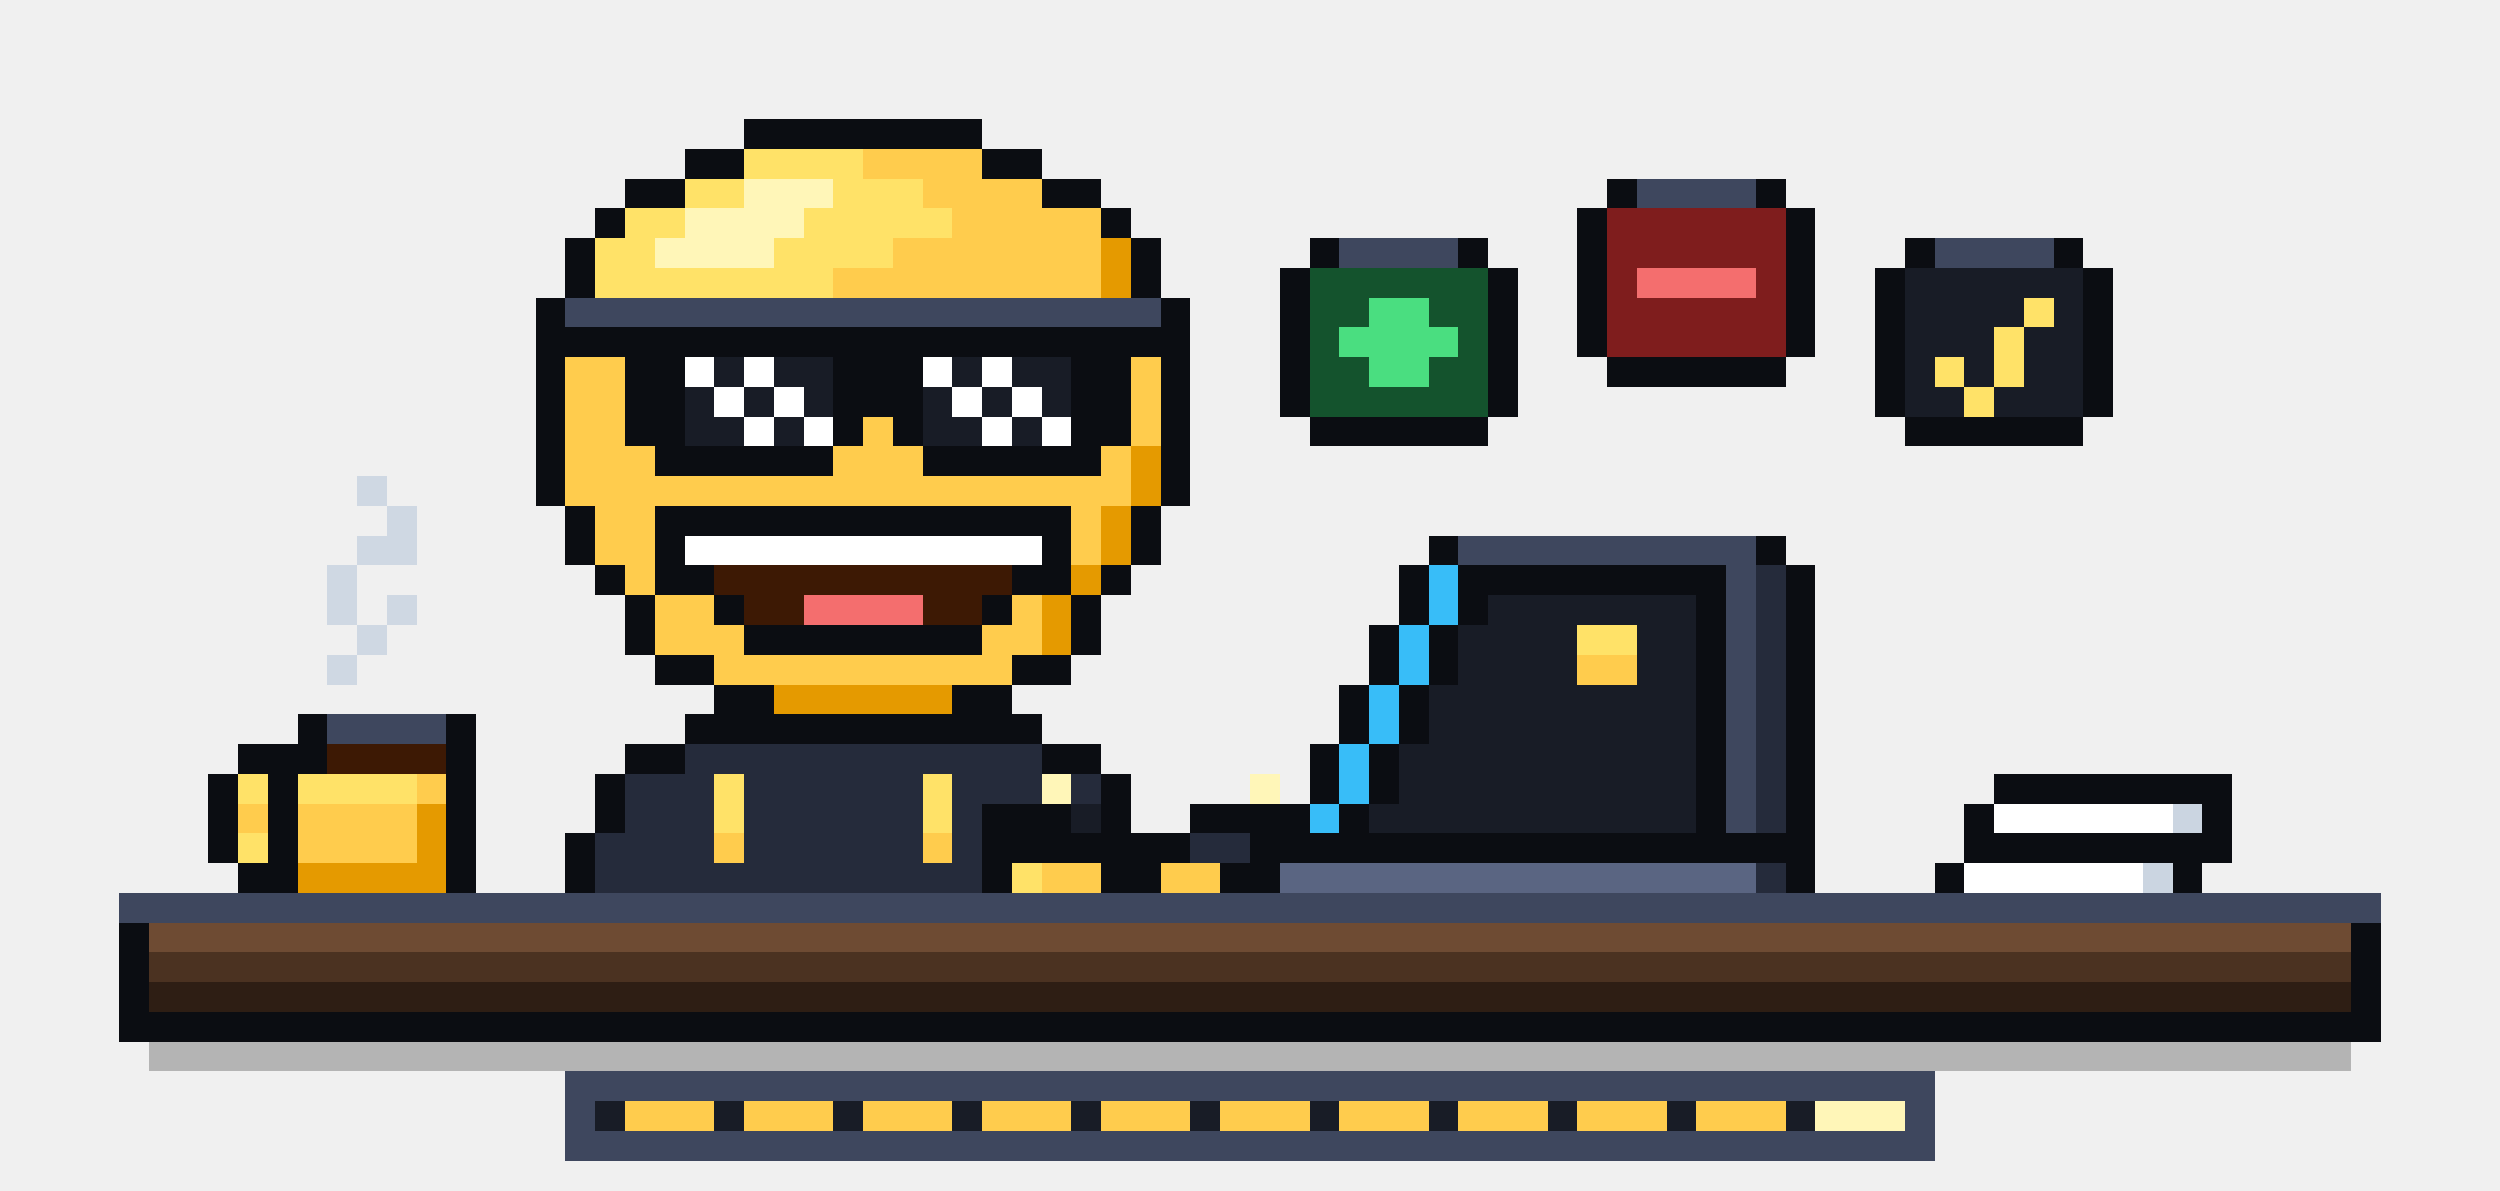
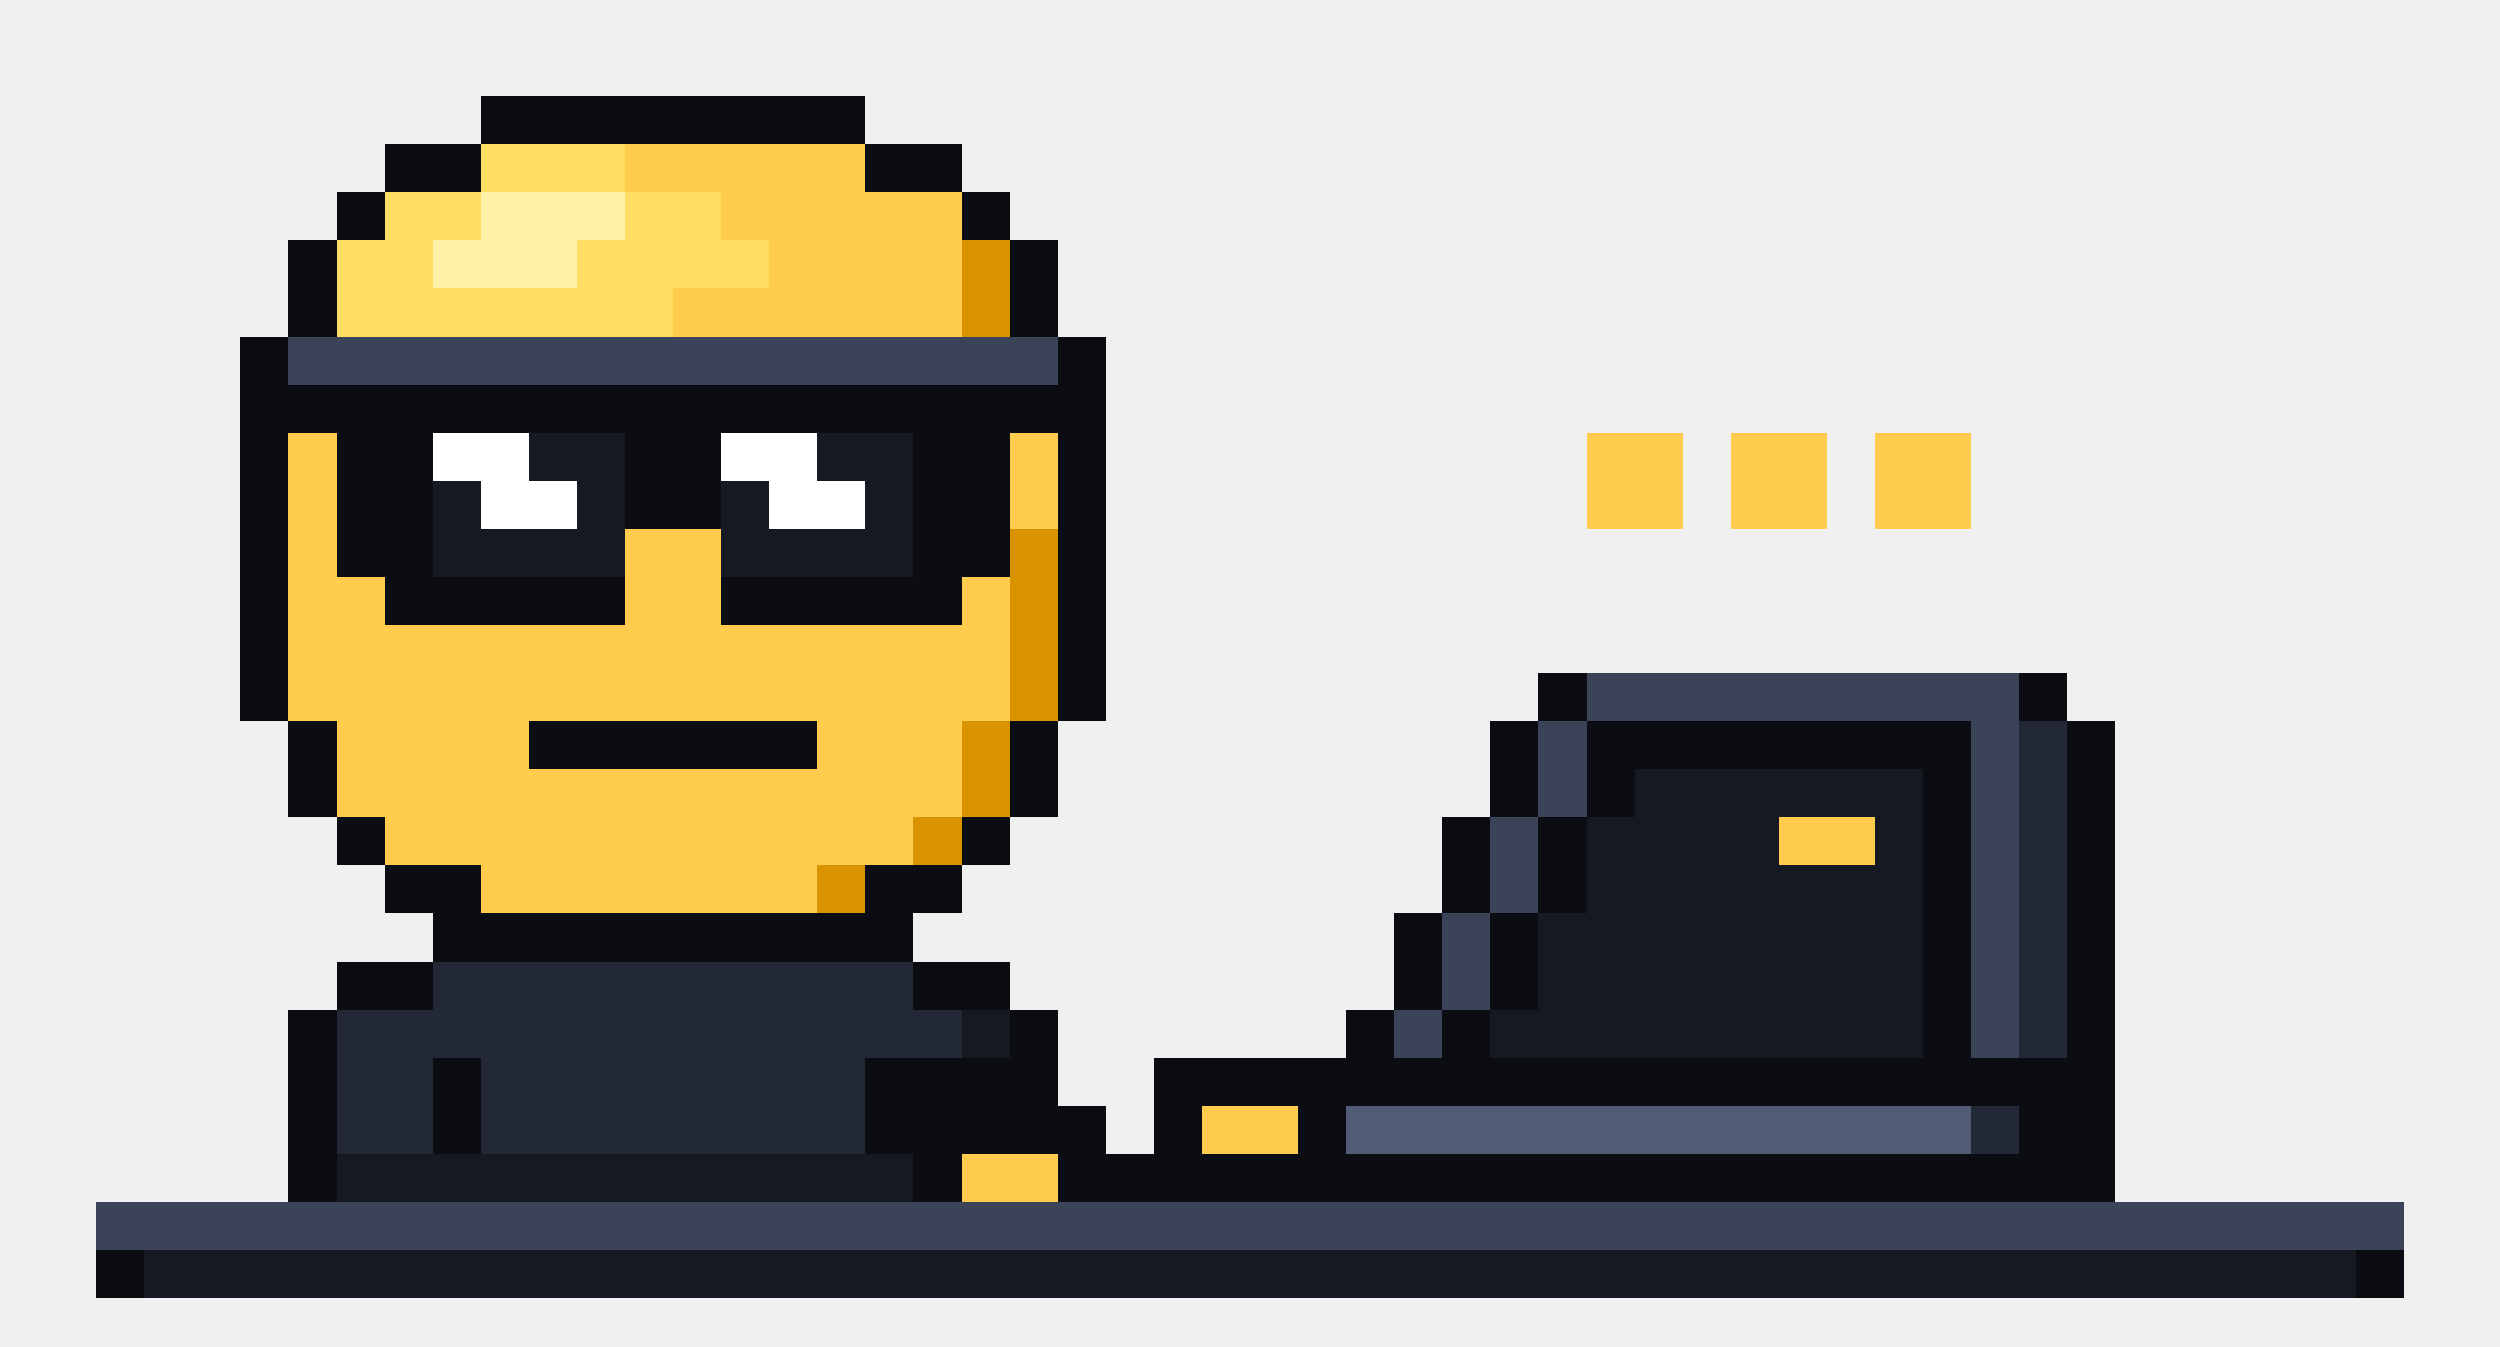
- <svg xmlns="http://www.w3.org/2000/svg" viewBox="0 0 336 160" width="336" height="160" shape-rendering="crispEdges" role="img" aria-label="Huggy is reviewing this pull request">
-   <rect x="20" y="136" width="296" height="8" fill="#000000" opacity="0.25" />
-   <rect x="92" y="96" width="48" height="4" fill="#0B0D12" />
-   <rect x="84" y="100" width="8" height="4" fill="#0B0D12" />
-   <rect x="92" y="100" width="48" height="4" fill="#252B3B" />
-   <rect x="140" y="100" width="8" height="4" fill="#0B0D12" />
-   <rect x="80" y="104" width="4" height="4" fill="#0B0D12" />
-   <rect x="84" y="104" width="12" height="4" fill="#252B3B" />
-   <rect x="96" y="104" width="4" height="4" fill="#FFE268" />
-   <rect x="100" y="104" width="24" height="4" fill="#252B3B" />
-   <rect x="124" y="104" width="4" height="4" fill="#FFE268" />
-   <rect x="128" y="104" width="20" height="4" fill="#252B3B" />
-   <rect x="148" y="104" width="4" height="4" fill="#0B0D12" />
-   <rect x="80" y="108" width="4" height="4" fill="#0B0D12" />
-   <rect x="84" y="108" width="12" height="4" fill="#252B3B" />
-   <rect x="96" y="108" width="4" height="4" fill="#FFE268" />
-   <rect x="100" y="108" width="24" height="4" fill="#252B3B" />
-   <rect x="124" y="108" width="4" height="4" fill="#FFE268" />
-   <rect x="128" y="108" width="16" height="4" fill="#252B3B" />
-   <rect x="144" y="108" width="4" height="4" fill="#181C26" />
-   <rect x="148" y="108" width="4" height="4" fill="#0B0D12" />
-   <rect x="76" y="112" width="4" height="4" fill="#0B0D12" />
-   <rect x="80" y="112" width="16" height="4" fill="#252B3B" />
-   <rect x="96" y="112" width="4" height="4" fill="#FFCC4D" />
-   <rect x="100" y="112" width="24" height="4" fill="#252B3B" />
-   <rect x="124" y="112" width="4" height="4" fill="#FFCC4D" />
-   <rect x="128" y="112" width="20" height="4" fill="#252B3B" />
-   <rect x="148" y="112" width="4" height="4" fill="#181C26" />
-   <rect x="152" y="112" width="4" height="4" fill="#0B0D12" />
-   <rect x="76" y="116" width="4" height="4" fill="#0B0D12" />
-   <rect x="80" y="116" width="68" height="4" fill="#252B3B" />
-   <rect x="148" y="116" width="4" height="4" fill="#181C26" />
-   <rect x="152" y="116" width="4" height="4" fill="#0B0D12" />
-   <rect x="76" y="120" width="4" height="4" fill="#0B0D12" />
-   <rect x="80" y="120" width="72" height="4" fill="#181C26" />
-   <rect x="152" y="120" width="4" height="4" fill="#0B0D12" />
+ <svg xmlns="http://www.w3.org/2000/svg" viewBox="0 0 208 112" width="208" height="112" shape-rendering="crispEdges" role="img" aria-label="Huggy is reviewing this pull request">
+   <rect x="36" y="76" width="40" height="4" fill="#0B0D12" />
+   <rect x="28" y="80" width="8" height="4" fill="#0B0D12" />
+   <rect x="36" y="80" width="40" height="4" fill="#232836" />
+   <rect x="76" y="80" width="8" height="4" fill="#0B0D12" />
+   <rect x="24" y="84" width="4" height="4" fill="#0B0D12" />
+   <rect x="28" y="84" width="52" height="4" fill="#232836" />
+   <rect x="80" y="84" width="4" height="4" fill="#161922" />
+   <rect x="84" y="84" width="4" height="4" fill="#0B0D12" />
+   <rect x="24" y="88" width="4" height="4" fill="#0B0D12" />
+   <rect x="28" y="88" width="8" height="4" fill="#232836" />
+   <rect x="36" y="88" width="4" height="4" fill="#0B0D12" />
+   <rect x="40" y="88" width="32" height="4" fill="#232836" />
+   <rect x="72" y="88" width="4" height="4" fill="#0B0D12" />
+   <rect x="76" y="88" width="4" height="4" fill="#232836" />
+   <rect x="80" y="88" width="4" height="4" fill="#161922" />
+   <rect x="84" y="88" width="4" height="4" fill="#0B0D12" />
+   <rect x="24" y="92" width="4" height="4" fill="#0B0D12" />
+   <rect x="28" y="92" width="8" height="4" fill="#232836" />
+   <rect x="36" y="92" width="4" height="4" fill="#0B0D12" />
+   <rect x="40" y="92" width="32" height="4" fill="#232836" />
+   <rect x="72" y="92" width="4" height="4" fill="#0B0D12" />
+   <rect x="76" y="92" width="4" height="4" fill="#232836" />
+   <rect x="80" y="92" width="4" height="4" fill="#161922" />
+   <rect x="84" y="92" width="4" height="4" fill="#0B0D12" />
+   <rect x="24" y="96" width="4" height="4" fill="#0B0D12" />
+   <rect x="28" y="96" width="56" height="4" fill="#161922" />
+   <rect x="84" y="96" width="4" height="4" fill="#0B0D12" />
  <g>
-     <animateTransform attributeName="transform" type="translate" values="0,0; 0,4; 0,0; 0,4" dur="0.72s" calcMode="discrete" repeatCount="indefinite" />
-     <rect x="100" y="16" width="32" height="4" fill="#0B0D12" />
-     <rect x="92" y="20" width="8" height="4" fill="#0B0D12" />
-     <rect x="100" y="20" width="16" height="4" fill="#FFE268" />
-     <rect x="116" y="20" width="16" height="4" fill="#FFCC4D" />
-     <rect x="132" y="20" width="8" height="4" fill="#0B0D12" />
-     <rect x="84" y="24" width="8" height="4" fill="#0B0D12" />
-     <rect x="92" y="24" width="8" height="4" fill="#FFE268" />
-     <rect x="100" y="24" width="12" height="4" fill="#FFF6B8" />
-     <rect x="112" y="24" width="12" height="4" fill="#FFE268" />
-     <rect x="124" y="24" width="16" height="4" fill="#FFCC4D" />
-     <rect x="140" y="24" width="8" height="4" fill="#0B0D12" />
-     <rect x="80" y="28" width="4" height="4" fill="#0B0D12" />
-     <rect x="84" y="28" width="8" height="4" fill="#FFE268" />
-     <rect x="92" y="28" width="16" height="4" fill="#FFF6B8" />
-     <rect x="108" y="28" width="20" height="4" fill="#FFE268" />
-     <rect x="128" y="28" width="20" height="4" fill="#FFCC4D" />
-     <rect x="148" y="28" width="4" height="4" fill="#0B0D12" />
-     <rect x="76" y="32" width="4" height="4" fill="#0B0D12" />
-     <rect x="80" y="32" width="8" height="4" fill="#FFE268" />
-     <rect x="88" y="32" width="16" height="4" fill="#FFF6B8" />
-     <rect x="104" y="32" width="16" height="4" fill="#FFE268" />
-     <rect x="120" y="32" width="28" height="4" fill="#FFCC4D" />
-     <rect x="148" y="32" width="4" height="4" fill="#E59A00" />
-     <rect x="152" y="32" width="4" height="4" fill="#0B0D12" />
-     <rect x="76" y="36" width="4" height="4" fill="#0B0D12" />
-     <rect x="80" y="36" width="32" height="4" fill="#FFE268" />
-     <rect x="112" y="36" width="36" height="4" fill="#FFCC4D" />
-     <rect x="148" y="36" width="4" height="4" fill="#E59A00" />
-     <rect x="152" y="36" width="4" height="4" fill="#0B0D12" />
-     <rect x="72" y="40" width="4" height="4" fill="#0B0D12" />
-     <rect x="76" y="40" width="80" height="4" fill="#3E475E" />
-     <rect x="156" y="40" width="4" height="4" fill="#0B0D12" />
-     <rect x="72" y="44" width="88" height="4" fill="#0B0D12" />
-     <rect x="72" y="48" width="4" height="4" fill="#0B0D12" />
-     <rect x="76" y="48" width="8" height="4" fill="#FFCC4D" />
-     <rect x="84" y="48" width="8" height="4" fill="#0B0D12" />
-     <rect x="92" y="48" width="20" height="4" fill="#181C26" />
-     <rect x="112" y="48" width="12" height="4" fill="#0B0D12" />
-     <rect x="124" y="48" width="20" height="4" fill="#181C26" />
-     <rect x="144" y="48" width="8" height="4" fill="#0B0D12" />
-     <rect x="152" y="48" width="4" height="4" fill="#FFCC4D" />
-     <rect x="156" y="48" width="4" height="4" fill="#0B0D12" />
-     <rect x="72" y="52" width="4" height="4" fill="#0B0D12" />
-     <rect x="76" y="52" width="8" height="4" fill="#FFCC4D" />
-     <rect x="84" y="52" width="8" height="4" fill="#0B0D12" />
-     <rect x="92" y="52" width="20" height="4" fill="#181C26" />
-     <rect x="112" y="52" width="12" height="4" fill="#0B0D12" />
-     <rect x="124" y="52" width="20" height="4" fill="#181C26" />
-     <rect x="144" y="52" width="8" height="4" fill="#0B0D12" />
-     <rect x="152" y="52" width="4" height="4" fill="#FFCC4D" />
-     <rect x="156" y="52" width="4" height="4" fill="#0B0D12" />
-     <rect x="72" y="56" width="4" height="4" fill="#0B0D12" />
-     <rect x="76" y="56" width="8" height="4" fill="#FFCC4D" />
-     <rect x="84" y="56" width="8" height="4" fill="#0B0D12" />
-     <rect x="92" y="56" width="20" height="4" fill="#181C26" />
-     <rect x="112" y="56" width="4" height="4" fill="#0B0D12" />
-     <rect x="116" y="56" width="4" height="4" fill="#FFCC4D" />
-     <rect x="120" y="56" width="4" height="4" fill="#0B0D12" />
-     <rect x="124" y="56" width="20" height="4" fill="#181C26" />
-     <rect x="144" y="56" width="8" height="4" fill="#0B0D12" />
-     <rect x="152" y="56" width="4" height="4" fill="#FFCC4D" />
-     <rect x="156" y="56" width="4" height="4" fill="#0B0D12" />
-     <rect x="72" y="60" width="4" height="4" fill="#0B0D12" />
-     <rect x="76" y="60" width="12" height="4" fill="#FFCC4D" />
-     <rect x="88" y="60" width="24" height="4" fill="#0B0D12" />
-     <rect x="112" y="60" width="12" height="4" fill="#FFCC4D" />
-     <rect x="124" y="60" width="24" height="4" fill="#0B0D12" />
-     <rect x="148" y="60" width="4" height="4" fill="#FFCC4D" />
-     <rect x="152" y="60" width="4" height="4" fill="#E59A00" />
-     <rect x="156" y="60" width="4" height="4" fill="#0B0D12" />
-     <rect x="72" y="64" width="4" height="4" fill="#0B0D12" />
-     <rect x="76" y="64" width="76" height="4" fill="#FFCC4D" />
-     <rect x="152" y="64" width="4" height="4" fill="#E59A00" />
-     <rect x="156" y="64" width="4" height="4" fill="#0B0D12" />
-     <rect x="76" y="68" width="4" height="4" fill="#0B0D12" />
-     <rect x="80" y="68" width="8" height="4" fill="#FFCC4D" />
-     <rect x="88" y="68" width="56" height="4" fill="#0B0D12" />
-     <rect x="144" y="68" width="4" height="4" fill="#FFCC4D" />
-     <rect x="148" y="68" width="4" height="4" fill="#E59A00" />
-     <rect x="152" y="68" width="4" height="4" fill="#0B0D12" />
-     <rect x="76" y="72" width="4" height="4" fill="#0B0D12" />
-     <rect x="80" y="72" width="8" height="4" fill="#FFCC4D" />
-     <rect x="88" y="72" width="4" height="4" fill="#0B0D12" />
-     <rect x="92" y="72" width="48" height="4" fill="#FFFFFF" />
-     <rect x="140" y="72" width="4" height="4" fill="#0B0D12" />
-     <rect x="144" y="72" width="4" height="4" fill="#FFCC4D" />
-     <rect x="148" y="72" width="4" height="4" fill="#E59A00" />
-     <rect x="152" y="72" width="4" height="4" fill="#0B0D12" />
-     <rect x="80" y="76" width="4" height="4" fill="#0B0D12" />
-     <rect x="84" y="76" width="4" height="4" fill="#FFCC4D" />
-     <rect x="88" y="76" width="8" height="4" fill="#0B0D12" />
-     <rect x="96" y="76" width="40" height="4" fill="#3D1904" />
-     <rect x="136" y="76" width="8" height="4" fill="#0B0D12" />
-     <rect x="144" y="76" width="4" height="4" fill="#E59A00" />
-     <rect x="148" y="76" width="4" height="4" fill="#0B0D12" />
-     <rect x="84" y="80" width="4" height="4" fill="#0B0D12" />
-     <rect x="88" y="80" width="8" height="4" fill="#FFCC4D" />
-     <rect x="96" y="80" width="4" height="4" fill="#0B0D12" />
-     <rect x="100" y="80" width="8" height="4" fill="#3D1904" />
-     <rect x="108" y="80" width="16" height="4" fill="#F46E6E" />
-     <rect x="124" y="80" width="8" height="4" fill="#3D1904" />
-     <rect x="132" y="80" width="4" height="4" fill="#0B0D12" />
-     <rect x="136" y="80" width="4" height="4" fill="#FFCC4D" />
-     <rect x="140" y="80" width="4" height="4" fill="#E59A00" />
-     <rect x="144" y="80" width="4" height="4" fill="#0B0D12" />
-     <rect x="84" y="84" width="4" height="4" fill="#0B0D12" />
-     <rect x="88" y="84" width="12" height="4" fill="#FFCC4D" />
-     <rect x="100" y="84" width="32" height="4" fill="#0B0D12" />
-     <rect x="132" y="84" width="8" height="4" fill="#FFCC4D" />
-     <rect x="140" y="84" width="4" height="4" fill="#E59A00" />
-     <rect x="144" y="84" width="4" height="4" fill="#0B0D12" />
-     <rect x="88" y="88" width="8" height="4" fill="#0B0D12" />
-     <rect x="96" y="88" width="40" height="4" fill="#FFCC4D" />
-     <rect x="136" y="88" width="8" height="4" fill="#0B0D12" />
-     <rect x="96" y="92" width="8" height="4" fill="#0B0D12" />
-     <rect x="104" y="92" width="24" height="4" fill="#E59A00" />
-     <rect x="128" y="92" width="8" height="4" fill="#0B0D12" />
-     <rect x="104" y="96" width="24" height="4" fill="#0B0D12" />
+     <animateTransform attributeName="transform" type="translate" values="0,0; 0,0; 0,4; 0,0" dur="2.0s" calcMode="discrete" repeatCount="indefinite" />
+     <rect x="40" y="8" width="32" height="4" fill="#0B0D12" />
+     <rect x="32" y="12" width="8" height="4" fill="#0B0D12" />
+     <rect x="40" y="12" width="12" height="4" fill="#FFDC62" />
+     <rect x="52" y="12" width="20" height="4" fill="#FFCC4D" />
+     <rect x="72" y="12" width="8" height="4" fill="#0B0D12" />
+     <rect x="28" y="16" width="4" height="4" fill="#0B0D12" />
+     <rect x="32" y="16" width="8" height="4" fill="#FFDC62" />
+     <rect x="40" y="16" width="12" height="4" fill="#FFF2A6" />
+     <rect x="52" y="16" width="8" height="4" fill="#FFDC62" />
+     <rect x="60" y="16" width="20" height="4" fill="#FFCC4D" />
+     <rect x="80" y="16" width="4" height="4" fill="#0B0D12" />
+     <rect x="24" y="20" width="4" height="4" fill="#0B0D12" />
+     <rect x="28" y="20" width="8" height="4" fill="#FFDC62" />
+     <rect x="36" y="20" width="12" height="4" fill="#FFF2A6" />
+     <rect x="48" y="20" width="16" height="4" fill="#FFDC62" />
+     <rect x="64" y="20" width="16" height="4" fill="#FFCC4D" />
+     <rect x="80" y="20" width="4" height="4" fill="#D99200" />
+     <rect x="84" y="20" width="4" height="4" fill="#0B0D12" />
+     <rect x="24" y="24" width="4" height="4" fill="#0B0D12" />
+     <rect x="28" y="24" width="28" height="4" fill="#FFDC62" />
+     <rect x="56" y="24" width="24" height="4" fill="#FFCC4D" />
+     <rect x="80" y="24" width="4" height="4" fill="#D99200" />
+     <rect x="84" y="24" width="4" height="4" fill="#0B0D12" />
+     <rect x="20" y="28" width="4" height="4" fill="#0B0D12" />
+     <rect x="24" y="28" width="64" height="4" fill="#3B4358" />
+     <rect x="88" y="28" width="4" height="4" fill="#0B0D12" />
+     <rect x="20" y="32" width="72" height="4" fill="#0B0D12" />
+     <rect x="20" y="36" width="4" height="4" fill="#0B0D12" />
+     <rect x="24" y="36" width="4" height="4" fill="#FFCC4D" />
+     <rect x="28" y="36" width="8" height="4" fill="#0B0D12" />
+     <rect x="36" y="36" width="16" height="4" fill="#161922" />
+     <rect x="52" y="36" width="8" height="4" fill="#0B0D12" />
+     <rect x="60" y="36" width="16" height="4" fill="#161922" />
+     <rect x="76" y="36" width="8" height="4" fill="#0B0D12" />
+     <rect x="84" y="36" width="4" height="4" fill="#FFCC4D" />
+     <rect x="88" y="36" width="4" height="4" fill="#0B0D12" />
+     <rect x="20" y="40" width="4" height="4" fill="#0B0D12" />
+     <rect x="24" y="40" width="4" height="4" fill="#FFCC4D" />
+     <rect x="28" y="40" width="8" height="4" fill="#0B0D12" />
+     <rect x="36" y="40" width="16" height="4" fill="#161922" />
+     <rect x="52" y="40" width="8" height="4" fill="#0B0D12" />
+     <rect x="60" y="40" width="16" height="4" fill="#161922" />
+     <rect x="76" y="40" width="8" height="4" fill="#0B0D12" />
+     <rect x="84" y="40" width="4" height="4" fill="#FFCC4D" />
+     <rect x="88" y="40" width="4" height="4" fill="#0B0D12" />
+     <rect x="20" y="44" width="4" height="4" fill="#0B0D12" />
+     <rect x="24" y="44" width="4" height="4" fill="#FFCC4D" />
+     <rect x="28" y="44" width="8" height="4" fill="#0B0D12" />
+     <rect x="36" y="44" width="16" height="4" fill="#161922" />
+     <rect x="52" y="44" width="8" height="4" fill="#FFCC4D" />
+     <rect x="60" y="44" width="16" height="4" fill="#161922" />
+     <rect x="76" y="44" width="8" height="4" fill="#0B0D12" />
+     <rect x="84" y="44" width="4" height="4" fill="#D99200" />
+     <rect x="88" y="44" width="4" height="4" fill="#0B0D12" />
+     <rect x="20" y="48" width="4" height="4" fill="#0B0D12" />
+     <rect x="24" y="48" width="8" height="4" fill="#FFCC4D" />
+     <rect x="32" y="48" width="20" height="4" fill="#0B0D12" />
+     <rect x="52" y="48" width="8" height="4" fill="#FFCC4D" />
+     <rect x="60" y="48" width="20" height="4" fill="#0B0D12" />
+     <rect x="80" y="48" width="4" height="4" fill="#FFCC4D" />
+     <rect x="84" y="48" width="4" height="4" fill="#D99200" />
+     <rect x="88" y="48" width="4" height="4" fill="#0B0D12" />
+     <rect x="20" y="52" width="4" height="4" fill="#0B0D12" />
+     <rect x="24" y="52" width="60" height="4" fill="#FFCC4D" />
+     <rect x="84" y="52" width="4" height="4" fill="#D99200" />
+     <rect x="88" y="52" width="4" height="4" fill="#0B0D12" />
+     <rect x="20" y="56" width="4" height="4" fill="#0B0D12" />
+     <rect x="24" y="56" width="60" height="4" fill="#FFCC4D" />
+     <rect x="84" y="56" width="4" height="4" fill="#D99200" />
+     <rect x="88" y="56" width="4" height="4" fill="#0B0D12" />
+     <rect x="24" y="60" width="4" height="4" fill="#0B0D12" />
+     <rect x="28" y="60" width="16" height="4" fill="#FFCC4D" />
+     <rect x="44" y="60" width="24" height="4" fill="#0B0D12" />
+     <rect x="68" y="60" width="12" height="4" fill="#FFCC4D" />
+     <rect x="80" y="60" width="4" height="4" fill="#D99200" />
+     <rect x="84" y="60" width="4" height="4" fill="#0B0D12" />
+     <rect x="24" y="64" width="4" height="4" fill="#0B0D12" />
+     <rect x="28" y="64" width="52" height="4" fill="#FFCC4D" />
+     <rect x="80" y="64" width="4" height="4" fill="#D99200" />
+     <rect x="84" y="64" width="4" height="4" fill="#0B0D12" />
+     <rect x="28" y="68" width="4" height="4" fill="#0B0D12" />
+     <rect x="32" y="68" width="44" height="4" fill="#FFCC4D" />
+     <rect x="76" y="68" width="4" height="4" fill="#D99200" />
+     <rect x="80" y="68" width="4" height="4" fill="#0B0D12" />
+     <rect x="32" y="72" width="8" height="4" fill="#0B0D12" />
+     <rect x="40" y="72" width="28" height="4" fill="#FFCC4D" />
+     <rect x="68" y="72" width="4" height="4" fill="#D99200" />
+     <rect x="72" y="72" width="8" height="4" fill="#0B0D12" />
+     <rect x="40" y="76" width="32" height="4" fill="#0B0D12" />
    <g>
-       <animate attributeName="opacity" values="1;0;0;1" dur="1.44s" calcMode="discrete" repeatCount="indefinite" />
-       <rect x="92" y="48" width="4" height="4" fill="#FFFFFF" />
-       <rect x="124" y="48" width="4" height="4" fill="#FFFFFF" />
-       <rect x="96" y="52" width="4" height="4" fill="#FFFFFF" />
-       <rect x="128" y="52" width="4" height="4" fill="#FFFFFF" />
-       <rect x="100" y="56" width="4" height="4" fill="#FFFFFF" />
-       <rect x="132" y="56" width="4" height="4" fill="#FFFFFF" />
+       <animate attributeName="opacity" values="1;0;1;1" dur="2.8s" calcMode="discrete" repeatCount="indefinite" />
+       <rect x="36" y="36" width="4" height="4" fill="#FFFFFF" />
+       <rect x="60" y="36" width="4" height="4" fill="#FFFFFF" />
+       <rect x="40" y="40" width="4" height="4" fill="#FFFFFF" />
+       <rect x="64" y="40" width="4" height="4" fill="#FFFFFF" />
    </g>
    <g>
-       <animate attributeName="opacity" values="0;1;0;0" dur="1.44s" calcMode="discrete" repeatCount="indefinite" />
-       <rect x="100" y="48" width="4" height="4" fill="#FFFFFF" />
-       <rect x="132" y="48" width="4" height="4" fill="#FFFFFF" />
-       <rect x="104" y="52" width="4" height="4" fill="#FFFFFF" />
-       <rect x="136" y="52" width="4" height="4" fill="#FFFFFF" />
-       <rect x="108" y="56" width="4" height="4" fill="#FFFFFF" />
-       <rect x="140" y="56" width="4" height="4" fill="#FFFFFF" />
+       <animate attributeName="opacity" values="0;1;0;0" dur="2.8s" calcMode="discrete" repeatCount="indefinite" />
+       <rect x="40" y="36" width="4" height="4" fill="#FFFFFF" />
+       <rect x="64" y="36" width="4" height="4" fill="#FFFFFF" />
+       <rect x="44" y="40" width="4" height="4" fill="#FFFFFF" />
+       <rect x="68" y="40" width="4" height="4" fill="#FFFFFF" />
    </g>
  </g>
  <g>
-     <animate attributeName="opacity" values="1;0" dur="0.24s" calcMode="discrete" repeatCount="indefinite" />
-     <rect x="132" y="108" width="12" height="4" fill="#0B0D12" />
-     <rect x="132" y="112" width="4" height="4" fill="#0B0D12" />
-     <rect x="136" y="112" width="8" height="4" fill="#252B3B" />
-     <rect x="144" y="112" width="8" height="4" fill="#0B0D12" />
-     <rect x="160" y="112" width="12" height="4" fill="#0B0D12" />
-     <rect x="136" y="116" width="8" height="4" fill="#0B0D12" />
-     <rect x="144" y="116" width="8" height="4" fill="#FFCC4D" />
-     <rect x="152" y="116" width="8" height="4" fill="#0B0D12" />
-     <rect x="160" y="116" width="4" height="4" fill="#FFE268" />
-     <rect x="164" y="116" width="8" height="4" fill="#FFCC4D" />
-     <rect x="172" y="116" width="4" height="4" fill="#0B0D12" />
-     <rect x="140" y="120" width="36" height="4" fill="#0B0D12" />
-     <rect x="168" y="104" width="4" height="4" fill="#FFF6B8" />
+     <animate attributeName="opacity" values="1;0" dur="0.36s" calcMode="discrete" repeatCount="indefinite" />
+     <rect x="76" y="88" width="12" height="4" fill="#0B0D12" />
+     <rect x="76" y="92" width="4" height="4" fill="#0B0D12" />
+     <rect x="80" y="92" width="8" height="4" fill="#FFCC4D" />
+     <rect x="88" y="92" width="4" height="4" fill="#0B0D12" />
+     <rect x="96" y="92" width="12" height="4" fill="#0B0D12" />
+     <rect x="76" y="96" width="20" height="4" fill="#0B0D12" />
+     <rect x="96" y="96" width="8" height="4" fill="#FFCC4D" />
+     <rect x="104" y="96" width="8" height="4" fill="#0B0D12" />
  </g>
  <g>
-     <animate attributeName="opacity" values="0;1" dur="0.24s" calcMode="discrete" repeatCount="indefinite" />
-     <rect x="160" y="108" width="12" height="4" fill="#0B0D12" />
-     <rect x="132" y="112" width="12" height="4" fill="#0B0D12" />
-     <rect x="152" y="112" width="8" height="4" fill="#0B0D12" />
-     <rect x="160" y="112" width="8" height="4" fill="#252B3B" />
-     <rect x="168" y="112" width="4" height="4" fill="#0B0D12" />
-     <rect x="132" y="116" width="4" height="4" fill="#0B0D12" />
-     <rect x="136" y="116" width="4" height="4" fill="#FFE268" />
-     <rect x="140" y="116" width="8" height="4" fill="#FFCC4D" />
-     <rect x="148" y="116" width="8" height="4" fill="#0B0D12" />
-     <rect x="156" y="116" width="8" height="4" fill="#FFCC4D" />
-     <rect x="164" y="116" width="8" height="4" fill="#0B0D12" />
-     <rect x="132" y="120" width="36" height="4" fill="#0B0D12" />
-     <rect x="140" y="104" width="4" height="4" fill="#FFF6B8" />
+     <animate attributeName="opacity" values="0;1" dur="0.36s" calcMode="discrete" repeatCount="indefinite" />
+     <rect x="96" y="88" width="12" height="4" fill="#0B0D12" />
+     <rect x="76" y="92" width="12" height="4" fill="#0B0D12" />
+     <rect x="96" y="92" width="4" height="4" fill="#0B0D12" />
+     <rect x="100" y="92" width="8" height="4" fill="#FFCC4D" />
+     <rect x="108" y="92" width="4" height="4" fill="#0B0D12" />
+     <rect x="76" y="96" width="4" height="4" fill="#0B0D12" />
+     <rect x="80" y="96" width="8" height="4" fill="#FFCC4D" />
+     <rect x="88" y="96" width="24" height="4" fill="#0B0D12" />
  </g>
-   <rect x="192" y="72" width="4" height="4" fill="#0B0D12" />
-   <rect x="196" y="72" width="40" height="4" fill="#3E475E" />
-   <rect x="236" y="72" width="4" height="4" fill="#0B0D12" />
-   <rect x="188" y="76" width="4" height="4" fill="#0B0D12" />
-   <rect x="192" y="76" width="4" height="4" fill="#38BDF8" />
-   <rect x="196" y="76" width="36" height="4" fill="#0B0D12" />
-   <rect x="232" y="76" width="4" height="4" fill="#3E475E" />
-   <rect x="236" y="76" width="4" height="4" fill="#252B3B" />
-   <rect x="240" y="76" width="4" height="4" fill="#0B0D12" />
-   <rect x="188" y="80" width="4" height="4" fill="#0B0D12" />
-   <rect x="192" y="80" width="4" height="4" fill="#38BDF8" />
-   <rect x="196" y="80" width="4" height="4" fill="#0B0D12" />
-   <rect x="200" y="80" width="28" height="4" fill="#181C26" />
-   <rect x="228" y="80" width="4" height="4" fill="#0B0D12" />
-   <rect x="232" y="80" width="4" height="4" fill="#3E475E" />
-   <rect x="236" y="80" width="4" height="4" fill="#252B3B" />
-   <rect x="240" y="80" width="4" height="4" fill="#0B0D12" />
-   <rect x="184" y="84" width="4" height="4" fill="#0B0D12" />
-   <rect x="188" y="84" width="4" height="4" fill="#38BDF8" />
-   <rect x="192" y="84" width="4" height="4" fill="#0B0D12" />
-   <rect x="196" y="84" width="16" height="4" fill="#181C26" />
-   <rect x="212" y="84" width="8" height="4" fill="#FFE268" />
-   <rect x="220" y="84" width="8" height="4" fill="#181C26" />
-   <rect x="228" y="84" width="4" height="4" fill="#0B0D12" />
-   <rect x="232" y="84" width="4" height="4" fill="#3E475E" />
-   <rect x="236" y="84" width="4" height="4" fill="#252B3B" />
-   <rect x="240" y="84" width="4" height="4" fill="#0B0D12" />
-   <rect x="184" y="88" width="4" height="4" fill="#0B0D12" />
-   <rect x="188" y="88" width="4" height="4" fill="#38BDF8" />
-   <rect x="192" y="88" width="4" height="4" fill="#0B0D12" />
-   <rect x="196" y="88" width="16" height="4" fill="#181C26" />
-   <rect x="212" y="88" width="8" height="4" fill="#FFCC4D" />
-   <rect x="220" y="88" width="8" height="4" fill="#181C26" />
-   <rect x="228" y="88" width="4" height="4" fill="#0B0D12" />
-   <rect x="232" y="88" width="4" height="4" fill="#3E475E" />
-   <rect x="236" y="88" width="4" height="4" fill="#252B3B" />
-   <rect x="240" y="88" width="4" height="4" fill="#0B0D12" />
-   <rect x="180" y="92" width="4" height="4" fill="#0B0D12" />
-   <rect x="184" y="92" width="4" height="4" fill="#38BDF8" />
-   <rect x="188" y="92" width="4" height="4" fill="#0B0D12" />
-   <rect x="192" y="92" width="36" height="4" fill="#181C26" />
-   <rect x="228" y="92" width="4" height="4" fill="#0B0D12" />
-   <rect x="232" y="92" width="4" height="4" fill="#3E475E" />
-   <rect x="236" y="92" width="4" height="4" fill="#252B3B" />
-   <rect x="240" y="92" width="4" height="4" fill="#0B0D12" />
-   <rect x="180" y="96" width="4" height="4" fill="#0B0D12" />
-   <rect x="184" y="96" width="4" height="4" fill="#38BDF8" />
-   <rect x="188" y="96" width="4" height="4" fill="#0B0D12" />
-   <rect x="192" y="96" width="36" height="4" fill="#181C26" />
-   <rect x="228" y="96" width="4" height="4" fill="#0B0D12" />
-   <rect x="232" y="96" width="4" height="4" fill="#3E475E" />
-   <rect x="236" y="96" width="4" height="4" fill="#252B3B" />
-   <rect x="240" y="96" width="4" height="4" fill="#0B0D12" />
-   <rect x="176" y="100" width="4" height="4" fill="#0B0D12" />
-   <rect x="180" y="100" width="4" height="4" fill="#38BDF8" />
-   <rect x="184" y="100" width="4" height="4" fill="#0B0D12" />
-   <rect x="188" y="100" width="40" height="4" fill="#181C26" />
-   <rect x="228" y="100" width="4" height="4" fill="#0B0D12" />
-   <rect x="232" y="100" width="4" height="4" fill="#3E475E" />
-   <rect x="236" y="100" width="4" height="4" fill="#252B3B" />
-   <rect x="240" y="100" width="4" height="4" fill="#0B0D12" />
-   <rect x="176" y="104" width="4" height="4" fill="#0B0D12" />
-   <rect x="180" y="104" width="4" height="4" fill="#38BDF8" />
-   <rect x="184" y="104" width="4" height="4" fill="#0B0D12" />
-   <rect x="188" y="104" width="40" height="4" fill="#181C26" />
-   <rect x="228" y="104" width="4" height="4" fill="#0B0D12" />
-   <rect x="232" y="104" width="4" height="4" fill="#3E475E" />
-   <rect x="236" y="104" width="4" height="4" fill="#252B3B" />
-   <rect x="240" y="104" width="4" height="4" fill="#0B0D12" />
-   <rect x="172" y="108" width="4" height="4" fill="#0B0D12" />
-   <rect x="176" y="108" width="4" height="4" fill="#38BDF8" />
-   <rect x="180" y="108" width="4" height="4" fill="#0B0D12" />
-   <rect x="184" y="108" width="44" height="4" fill="#181C26" />
-   <rect x="228" y="108" width="4" height="4" fill="#0B0D12" />
-   <rect x="232" y="108" width="4" height="4" fill="#3E475E" />
-   <rect x="236" y="108" width="4" height="4" fill="#252B3B" />
-   <rect x="240" y="108" width="4" height="4" fill="#0B0D12" />
-   <rect x="168" y="112" width="76" height="4" fill="#0B0D12" />
-   <rect x="168" y="116" width="4" height="4" fill="#0B0D12" />
-   <rect x="172" y="116" width="64" height="4" fill="#5A6582" />
-   <rect x="236" y="116" width="4" height="4" fill="#252B3B" />
-   <rect x="240" y="116" width="4" height="4" fill="#0B0D12" />
-   <rect x="168" y="120" width="76" height="4" fill="#0B0D12" />
-   <rect x="40" y="96" width="4" height="4" fill="#0B0D12" />
-   <rect x="44" y="96" width="16" height="4" fill="#3E475E" />
-   <rect x="60" y="96" width="4" height="4" fill="#0B0D12" />
-   <rect x="32" y="100" width="12" height="4" fill="#0B0D12" />
-   <rect x="44" y="100" width="16" height="4" fill="#3D1904" />
-   <rect x="60" y="100" width="4" height="4" fill="#0B0D12" />
-   <rect x="28" y="104" width="4" height="4" fill="#0B0D12" />
-   <rect x="32" y="104" width="4" height="4" fill="#FFE268" />
-   <rect x="36" y="104" width="4" height="4" fill="#0B0D12" />
-   <rect x="40" y="104" width="16" height="4" fill="#FFE268" />
-   <rect x="56" y="104" width="4" height="4" fill="#FFCC4D" />
-   <rect x="60" y="104" width="4" height="4" fill="#0B0D12" />
-   <rect x="28" y="108" width="4" height="4" fill="#0B0D12" />
-   <rect x="32" y="108" width="4" height="4" fill="#FFCC4D" />
-   <rect x="36" y="108" width="4" height="4" fill="#0B0D12" />
-   <rect x="40" y="108" width="16" height="4" fill="#FFCC4D" />
-   <rect x="56" y="108" width="4" height="4" fill="#E59A00" />
-   <rect x="60" y="108" width="4" height="4" fill="#0B0D12" />
-   <rect x="28" y="112" width="4" height="4" fill="#0B0D12" />
-   <rect x="32" y="112" width="4" height="4" fill="#FFE268" />
-   <rect x="36" y="112" width="4" height="4" fill="#0B0D12" />
-   <rect x="40" y="112" width="16" height="4" fill="#FFCC4D" />
-   <rect x="56" y="112" width="4" height="4" fill="#E59A00" />
-   <rect x="60" y="112" width="4" height="4" fill="#0B0D12" />
-   <rect x="32" y="116" width="8" height="4" fill="#0B0D12" />
-   <rect x="40" y="116" width="20" height="4" fill="#E59A00" />
-   <rect x="60" y="116" width="4" height="4" fill="#0B0D12" />
-   <rect x="40" y="120" width="24" height="4" fill="#0B0D12" />
-   <g opacity="0.9">
-     <animate attributeName="opacity" values="1;0;0" dur="0.9s" calcMode="discrete" repeatCount="indefinite" />
-     <rect x="44" y="88" width="4" height="4" fill="#CBD5E1" />
-     <rect x="52" y="80" width="4" height="4" fill="#CBD5E1" />
-     <rect x="48" y="72" width="4" height="4" fill="#CBD5E1" />
-   </g>
-   <g opacity="0.9">
-     <animate attributeName="opacity" values="0;1;0" dur="0.9s" calcMode="discrete" repeatCount="indefinite" />
-     <rect x="48" y="84" width="4" height="4" fill="#CBD5E1" />
-     <rect x="44" y="76" width="4" height="4" fill="#CBD5E1" />
-     <rect x="52" y="68" width="4" height="4" fill="#CBD5E1" />
-   </g>
-   <g opacity="0.9">
-     <animate attributeName="opacity" values="0;0;1" dur="0.9s" calcMode="discrete" repeatCount="indefinite" />
-     <rect x="44" y="80" width="4" height="4" fill="#CBD5E1" />
-     <rect x="52" y="72" width="4" height="4" fill="#CBD5E1" />
-     <rect x="48" y="64" width="4" height="4" fill="#CBD5E1" />
-   </g>
-   <rect x="268" y="104" width="32" height="4" fill="#0B0D12" />
-   <rect x="264" y="108" width="4" height="4" fill="#0B0D12" />
-   <rect x="268" y="108" width="24" height="4" fill="#FFFFFF" />
-   <rect x="292" y="108" width="4" height="4" fill="#CBD5E1" />
-   <rect x="296" y="108" width="4" height="4" fill="#0B0D12" />
-   <rect x="264" y="112" width="36" height="4" fill="#0B0D12" />
-   <rect x="260" y="116" width="4" height="4" fill="#0B0D12" />
-   <rect x="264" y="116" width="24" height="4" fill="#FFFFFF" />
-   <rect x="288" y="116" width="4" height="4" fill="#CBD5E1" />
-   <rect x="292" y="116" width="4" height="4" fill="#0B0D12" />
-   <rect x="260" y="120" width="36" height="4" fill="#0B0D12" />
-   <g>
-     <animateTransform attributeName="transform" type="translate" values="0,0; 0,-4; 0,-8; 0,-12" dur="1.2s" calcMode="discrete" repeatCount="indefinite" />
-     <rect x="176" y="32" width="4" height="4" fill="#0B0D12" />
-     <rect x="180" y="32" width="16" height="4" fill="#3E475E" />
-     <rect x="196" y="32" width="4" height="4" fill="#0B0D12" />
-     <rect x="172" y="36" width="4" height="4" fill="#0B0D12" />
-     <rect x="176" y="36" width="24" height="4" fill="#14532D" />
-     <rect x="200" y="36" width="4" height="4" fill="#0B0D12" />
-     <rect x="172" y="40" width="4" height="4" fill="#0B0D12" />
-     <rect x="176" y="40" width="8" height="4" fill="#14532D" />
-     <rect x="184" y="40" width="8" height="4" fill="#4ADE80" />
-     <rect x="192" y="40" width="8" height="4" fill="#14532D" />
-     <rect x="200" y="40" width="4" height="4" fill="#0B0D12" />
-     <rect x="172" y="44" width="4" height="4" fill="#0B0D12" />
-     <rect x="176" y="44" width="4" height="4" fill="#14532D" />
-     <rect x="180" y="44" width="16" height="4" fill="#4ADE80" />
-     <rect x="196" y="44" width="4" height="4" fill="#14532D" />
-     <rect x="200" y="44" width="4" height="4" fill="#0B0D12" />
-     <rect x="172" y="48" width="4" height="4" fill="#0B0D12" />
-     <rect x="176" y="48" width="8" height="4" fill="#14532D" />
-     <rect x="184" y="48" width="8" height="4" fill="#4ADE80" />
-     <rect x="192" y="48" width="8" height="4" fill="#14532D" />
-     <rect x="200" y="48" width="4" height="4" fill="#0B0D12" />
-     <rect x="172" y="52" width="4" height="4" fill="#0B0D12" />
-     <rect x="176" y="52" width="24" height="4" fill="#14532D" />
-     <rect x="200" y="52" width="4" height="4" fill="#0B0D12" />
-     <rect x="176" y="56" width="24" height="4" fill="#0B0D12" />
-   </g>
-   <g>
-     <animateTransform attributeName="transform" type="translate" values="0,-8; 0,-12; 0,0; 0,-4" dur="1.2s" calcMode="discrete" repeatCount="indefinite" />
-     <rect x="216" y="24" width="4" height="4" fill="#0B0D12" />
-     <rect x="220" y="24" width="16" height="4" fill="#3E475E" />
-     <rect x="236" y="24" width="4" height="4" fill="#0B0D12" />
-     <rect x="212" y="28" width="4" height="4" fill="#0B0D12" />
-     <rect x="216" y="28" width="24" height="4" fill="#7F1D1D" />
-     <rect x="240" y="28" width="4" height="4" fill="#0B0D12" />
-     <rect x="212" y="32" width="4" height="4" fill="#0B0D12" />
-     <rect x="216" y="32" width="24" height="4" fill="#7F1D1D" />
-     <rect x="240" y="32" width="4" height="4" fill="#0B0D12" />
-     <rect x="212" y="36" width="4" height="4" fill="#0B0D12" />
-     <rect x="216" y="36" width="4" height="4" fill="#7F1D1D" />
-     <rect x="220" y="36" width="16" height="4" fill="#F46E6E" />
-     <rect x="236" y="36" width="4" height="4" fill="#7F1D1D" />
-     <rect x="240" y="36" width="4" height="4" fill="#0B0D12" />
-     <rect x="212" y="40" width="4" height="4" fill="#0B0D12" />
-     <rect x="216" y="40" width="24" height="4" fill="#7F1D1D" />
-     <rect x="240" y="40" width="4" height="4" fill="#0B0D12" />
-     <rect x="212" y="44" width="4" height="4" fill="#0B0D12" />
-     <rect x="216" y="44" width="24" height="4" fill="#7F1D1D" />
-     <rect x="240" y="44" width="4" height="4" fill="#0B0D12" />
-     <rect x="216" y="48" width="24" height="4" fill="#0B0D12" />
-   </g>
-   <g>
-     <animateTransform attributeName="transform" type="translate" values="0,-4; 0,-8; 0,-12; 0,0" dur="1.2s" calcMode="discrete" repeatCount="indefinite" />
-     <rect x="256" y="32" width="4" height="4" fill="#0B0D12" />
-     <rect x="260" y="32" width="16" height="4" fill="#3E475E" />
-     <rect x="276" y="32" width="4" height="4" fill="#0B0D12" />
-     <rect x="252" y="36" width="4" height="4" fill="#0B0D12" />
-     <rect x="256" y="36" width="24" height="4" fill="#181C26" />
-     <rect x="280" y="36" width="4" height="4" fill="#0B0D12" />
-     <rect x="252" y="40" width="4" height="4" fill="#0B0D12" />
-     <rect x="256" y="40" width="16" height="4" fill="#181C26" />
-     <rect x="272" y="40" width="4" height="4" fill="#FFE268" />
-     <rect x="276" y="40" width="4" height="4" fill="#181C26" />
-     <rect x="280" y="40" width="4" height="4" fill="#0B0D12" />
-     <rect x="252" y="44" width="4" height="4" fill="#0B0D12" />
-     <rect x="256" y="44" width="12" height="4" fill="#181C26" />
-     <rect x="268" y="44" width="4" height="4" fill="#FFE268" />
-     <rect x="272" y="44" width="8" height="4" fill="#181C26" />
-     <rect x="280" y="44" width="4" height="4" fill="#0B0D12" />
-     <rect x="252" y="48" width="4" height="4" fill="#0B0D12" />
-     <rect x="256" y="48" width="4" height="4" fill="#181C26" />
-     <rect x="260" y="48" width="4" height="4" fill="#FFE268" />
-     <rect x="264" y="48" width="4" height="4" fill="#181C26" />
-     <rect x="268" y="48" width="4" height="4" fill="#FFE268" />
-     <rect x="272" y="48" width="8" height="4" fill="#181C26" />
-     <rect x="280" y="48" width="4" height="4" fill="#0B0D12" />
-     <rect x="252" y="52" width="4" height="4" fill="#0B0D12" />
-     <rect x="256" y="52" width="8" height="4" fill="#181C26" />
-     <rect x="264" y="52" width="4" height="4" fill="#FFE268" />
-     <rect x="268" y="52" width="12" height="4" fill="#181C26" />
-     <rect x="280" y="52" width="4" height="4" fill="#0B0D12" />
-     <rect x="256" y="56" width="24" height="4" fill="#0B0D12" />
-   </g>
-   <rect x="16" y="120" width="304" height="4" fill="#3E475E" />
-   <rect x="16" y="124" width="4" height="4" fill="#0B0D12" />
-   <rect x="20" y="124" width="296" height="4" fill="#6E4B33" />
-   <rect x="316" y="124" width="4" height="4" fill="#0B0D12" />
-   <rect x="16" y="128" width="4" height="4" fill="#0B0D12" />
-   <rect x="20" y="128" width="296" height="4" fill="#4B3221" />
-   <rect x="316" y="128" width="4" height="4" fill="#0B0D12" />
-   <rect x="16" y="132" width="4" height="4" fill="#0B0D12" />
-   <rect x="20" y="132" width="296" height="4" fill="#2E1E14" />
-   <rect x="316" y="132" width="4" height="4" fill="#0B0D12" />
-   <rect x="16" y="136" width="304" height="4" fill="#0B0D12" />
-   <rect x="76" y="144" width="184" height="4" fill="#3E475E" />
-   <rect x="76" y="148" width="4" height="4" fill="#3E475E" />
-   <rect x="80" y="148" width="176" height="4" fill="#181C26" />
-   <rect x="256" y="148" width="4" height="4" fill="#3E475E" />
-   <rect x="76" y="152" width="184" height="4" fill="#3E475E" />
-   <rect x="84" y="148" width="12" height="4" fill="#FFCC4D">
-     <animate attributeName="opacity" values="1;1;1;1;1;1;1;1;1;1;1;1" dur="1.65s" calcMode="discrete" repeatCount="indefinite" />
+   <rect x="128" y="56" width="4" height="4" fill="#0B0D12" />
+   <rect x="132" y="56" width="36" height="4" fill="#3B4358" />
+   <rect x="168" y="56" width="4" height="4" fill="#0B0D12" />
+   <rect x="124" y="60" width="4" height="4" fill="#0B0D12" />
+   <rect x="128" y="60" width="4" height="4" fill="#3B4358" />
+   <rect x="132" y="60" width="32" height="4" fill="#0B0D12" />
+   <rect x="164" y="60" width="4" height="4" fill="#3B4358" />
+   <rect x="168" y="60" width="4" height="4" fill="#232836" />
+   <rect x="172" y="60" width="4" height="4" fill="#0B0D12" />
+   <rect x="124" y="64" width="4" height="4" fill="#0B0D12" />
+   <rect x="128" y="64" width="4" height="4" fill="#3B4358" />
+   <rect x="132" y="64" width="4" height="4" fill="#0B0D12" />
+   <rect x="136" y="64" width="24" height="4" fill="#161922" />
+   <rect x="160" y="64" width="4" height="4" fill="#0B0D12" />
+   <rect x="164" y="64" width="4" height="4" fill="#3B4358" />
+   <rect x="168" y="64" width="4" height="4" fill="#232836" />
+   <rect x="172" y="64" width="4" height="4" fill="#0B0D12" />
+   <rect x="120" y="68" width="4" height="4" fill="#0B0D12" />
+   <rect x="124" y="68" width="4" height="4" fill="#3B4358" />
+   <rect x="128" y="68" width="4" height="4" fill="#0B0D12" />
+   <rect x="132" y="68" width="16" height="4" fill="#161922" />
+   <rect x="148" y="68" width="8" height="4" fill="#FFCC4D" />
+   <rect x="156" y="68" width="4" height="4" fill="#161922" />
+   <rect x="160" y="68" width="4" height="4" fill="#0B0D12" />
+   <rect x="164" y="68" width="4" height="4" fill="#3B4358" />
+   <rect x="168" y="68" width="4" height="4" fill="#232836" />
+   <rect x="172" y="68" width="4" height="4" fill="#0B0D12" />
+   <rect x="120" y="72" width="4" height="4" fill="#0B0D12" />
+   <rect x="124" y="72" width="4" height="4" fill="#3B4358" />
+   <rect x="128" y="72" width="4" height="4" fill="#0B0D12" />
+   <rect x="132" y="72" width="28" height="4" fill="#161922" />
+   <rect x="160" y="72" width="4" height="4" fill="#0B0D12" />
+   <rect x="164" y="72" width="4" height="4" fill="#3B4358" />
+   <rect x="168" y="72" width="4" height="4" fill="#232836" />
+   <rect x="172" y="72" width="4" height="4" fill="#0B0D12" />
+   <rect x="116" y="76" width="4" height="4" fill="#0B0D12" />
+   <rect x="120" y="76" width="4" height="4" fill="#3B4358" />
+   <rect x="124" y="76" width="4" height="4" fill="#0B0D12" />
+   <rect x="128" y="76" width="32" height="4" fill="#161922" />
+   <rect x="160" y="76" width="4" height="4" fill="#0B0D12" />
+   <rect x="164" y="76" width="4" height="4" fill="#3B4358" />
+   <rect x="168" y="76" width="4" height="4" fill="#232836" />
+   <rect x="172" y="76" width="4" height="4" fill="#0B0D12" />
+   <rect x="116" y="80" width="4" height="4" fill="#0B0D12" />
+   <rect x="120" y="80" width="4" height="4" fill="#3B4358" />
+   <rect x="124" y="80" width="4" height="4" fill="#0B0D12" />
+   <rect x="128" y="80" width="32" height="4" fill="#161922" />
+   <rect x="160" y="80" width="4" height="4" fill="#0B0D12" />
+   <rect x="164" y="80" width="4" height="4" fill="#3B4358" />
+   <rect x="168" y="80" width="4" height="4" fill="#232836" />
+   <rect x="172" y="80" width="4" height="4" fill="#0B0D12" />
+   <rect x="112" y="84" width="4" height="4" fill="#0B0D12" />
+   <rect x="116" y="84" width="4" height="4" fill="#3B4358" />
+   <rect x="120" y="84" width="4" height="4" fill="#0B0D12" />
+   <rect x="124" y="84" width="36" height="4" fill="#161922" />
+   <rect x="160" y="84" width="4" height="4" fill="#0B0D12" />
+   <rect x="164" y="84" width="4" height="4" fill="#3B4358" />
+   <rect x="168" y="84" width="4" height="4" fill="#232836" />
+   <rect x="172" y="84" width="4" height="4" fill="#0B0D12" />
+   <rect x="108" y="88" width="68" height="4" fill="#0B0D12" />
+   <rect x="108" y="92" width="4" height="4" fill="#0B0D12" />
+   <rect x="112" y="92" width="52" height="4" fill="#525C75" />
+   <rect x="164" y="92" width="4" height="4" fill="#232836" />
+   <rect x="168" y="92" width="8" height="4" fill="#0B0D12" />
+   <rect x="108" y="96" width="68" height="4" fill="#0B0D12" />
+   <rect x="132" y="36" width="8" height="8" fill="#FFCC4D">
+     <animate attributeName="opacity" values="1;0.22;0.22;0.5" dur="1.4s" calcMode="discrete" repeatCount="indefinite" />
  </rect>
-   <rect x="100" y="148" width="12" height="4" fill="#FFCC4D">
-     <animate attributeName="opacity" values="0.14;1;1;1;1;1;1;1;1;1;1;1" dur="1.65s" calcMode="discrete" repeatCount="indefinite" />
+   <rect x="144" y="36" width="8" height="8" fill="#FFCC4D">
+     <animate attributeName="opacity" values="0.22;1;0.22;0.5" dur="1.4s" calcMode="discrete" repeatCount="indefinite" />
  </rect>
-   <rect x="116" y="148" width="12" height="4" fill="#FFCC4D">
-     <animate attributeName="opacity" values="0.14;0.14;1;1;1;1;1;1;1;1;1;1" dur="1.65s" calcMode="discrete" repeatCount="indefinite" />
+   <rect x="156" y="36" width="8" height="8" fill="#FFCC4D">
+     <animate attributeName="opacity" values="0.22;0.22;1;1" dur="1.4s" calcMode="discrete" repeatCount="indefinite" />
  </rect>
-   <rect x="132" y="148" width="12" height="4" fill="#FFCC4D">
-     <animate attributeName="opacity" values="0.14;0.14;0.14;1;1;1;1;1;1;1;1;1" dur="1.65s" calcMode="discrete" repeatCount="indefinite" />
-   </rect>
-   <rect x="148" y="148" width="12" height="4" fill="#FFCC4D">
-     <animate attributeName="opacity" values="0.14;0.14;0.14;0.14;1;1;1;1;1;1;1;1" dur="1.65s" calcMode="discrete" repeatCount="indefinite" />
-   </rect>
-   <rect x="164" y="148" width="12" height="4" fill="#FFCC4D">
-     <animate attributeName="opacity" values="0.14;0.14;0.14;0.14;0.14;1;1;1;1;1;1;1" dur="1.65s" calcMode="discrete" repeatCount="indefinite" />
-   </rect>
-   <rect x="180" y="148" width="12" height="4" fill="#FFCC4D">
-     <animate attributeName="opacity" values="0.14;0.14;0.14;0.14;0.14;0.14;1;1;1;1;1;1" dur="1.65s" calcMode="discrete" repeatCount="indefinite" />
-   </rect>
-   <rect x="196" y="148" width="12" height="4" fill="#FFCC4D">
-     <animate attributeName="opacity" values="0.14;0.14;0.14;0.14;0.14;0.14;0.14;1;1;1;1;1" dur="1.65s" calcMode="discrete" repeatCount="indefinite" />
-   </rect>
-   <rect x="212" y="148" width="12" height="4" fill="#FFCC4D">
-     <animate attributeName="opacity" values="0.14;0.14;0.14;0.14;0.14;0.14;0.14;0.14;1;1;1;1" dur="1.65s" calcMode="discrete" repeatCount="indefinite" />
-   </rect>
-   <rect x="228" y="148" width="12" height="4" fill="#FFCC4D">
-     <animate attributeName="opacity" values="0.14;0.14;0.14;0.14;0.14;0.14;0.14;0.14;0.14;1;1;1" dur="1.65s" calcMode="discrete" repeatCount="indefinite" />
-   </rect>
-   <rect x="244" y="148" width="12" height="4" fill="#FFF6B8">
-     <animate attributeName="opacity" values="0.14;0.14;0.14;0.14;0.14;0.14;0.14;0.14;0.14;0.14;1;1" dur="1.65s" calcMode="discrete" repeatCount="indefinite" />
-   </rect>
+   <rect x="8" y="100" width="192" height="4" fill="#3B4358" />
+   <rect x="8" y="104" width="4" height="4" fill="#0B0D12" />
+   <rect x="12" y="104" width="184" height="4" fill="#161922" />
+   <rect x="196" y="104" width="4" height="4" fill="#0B0D12" />
</svg>
